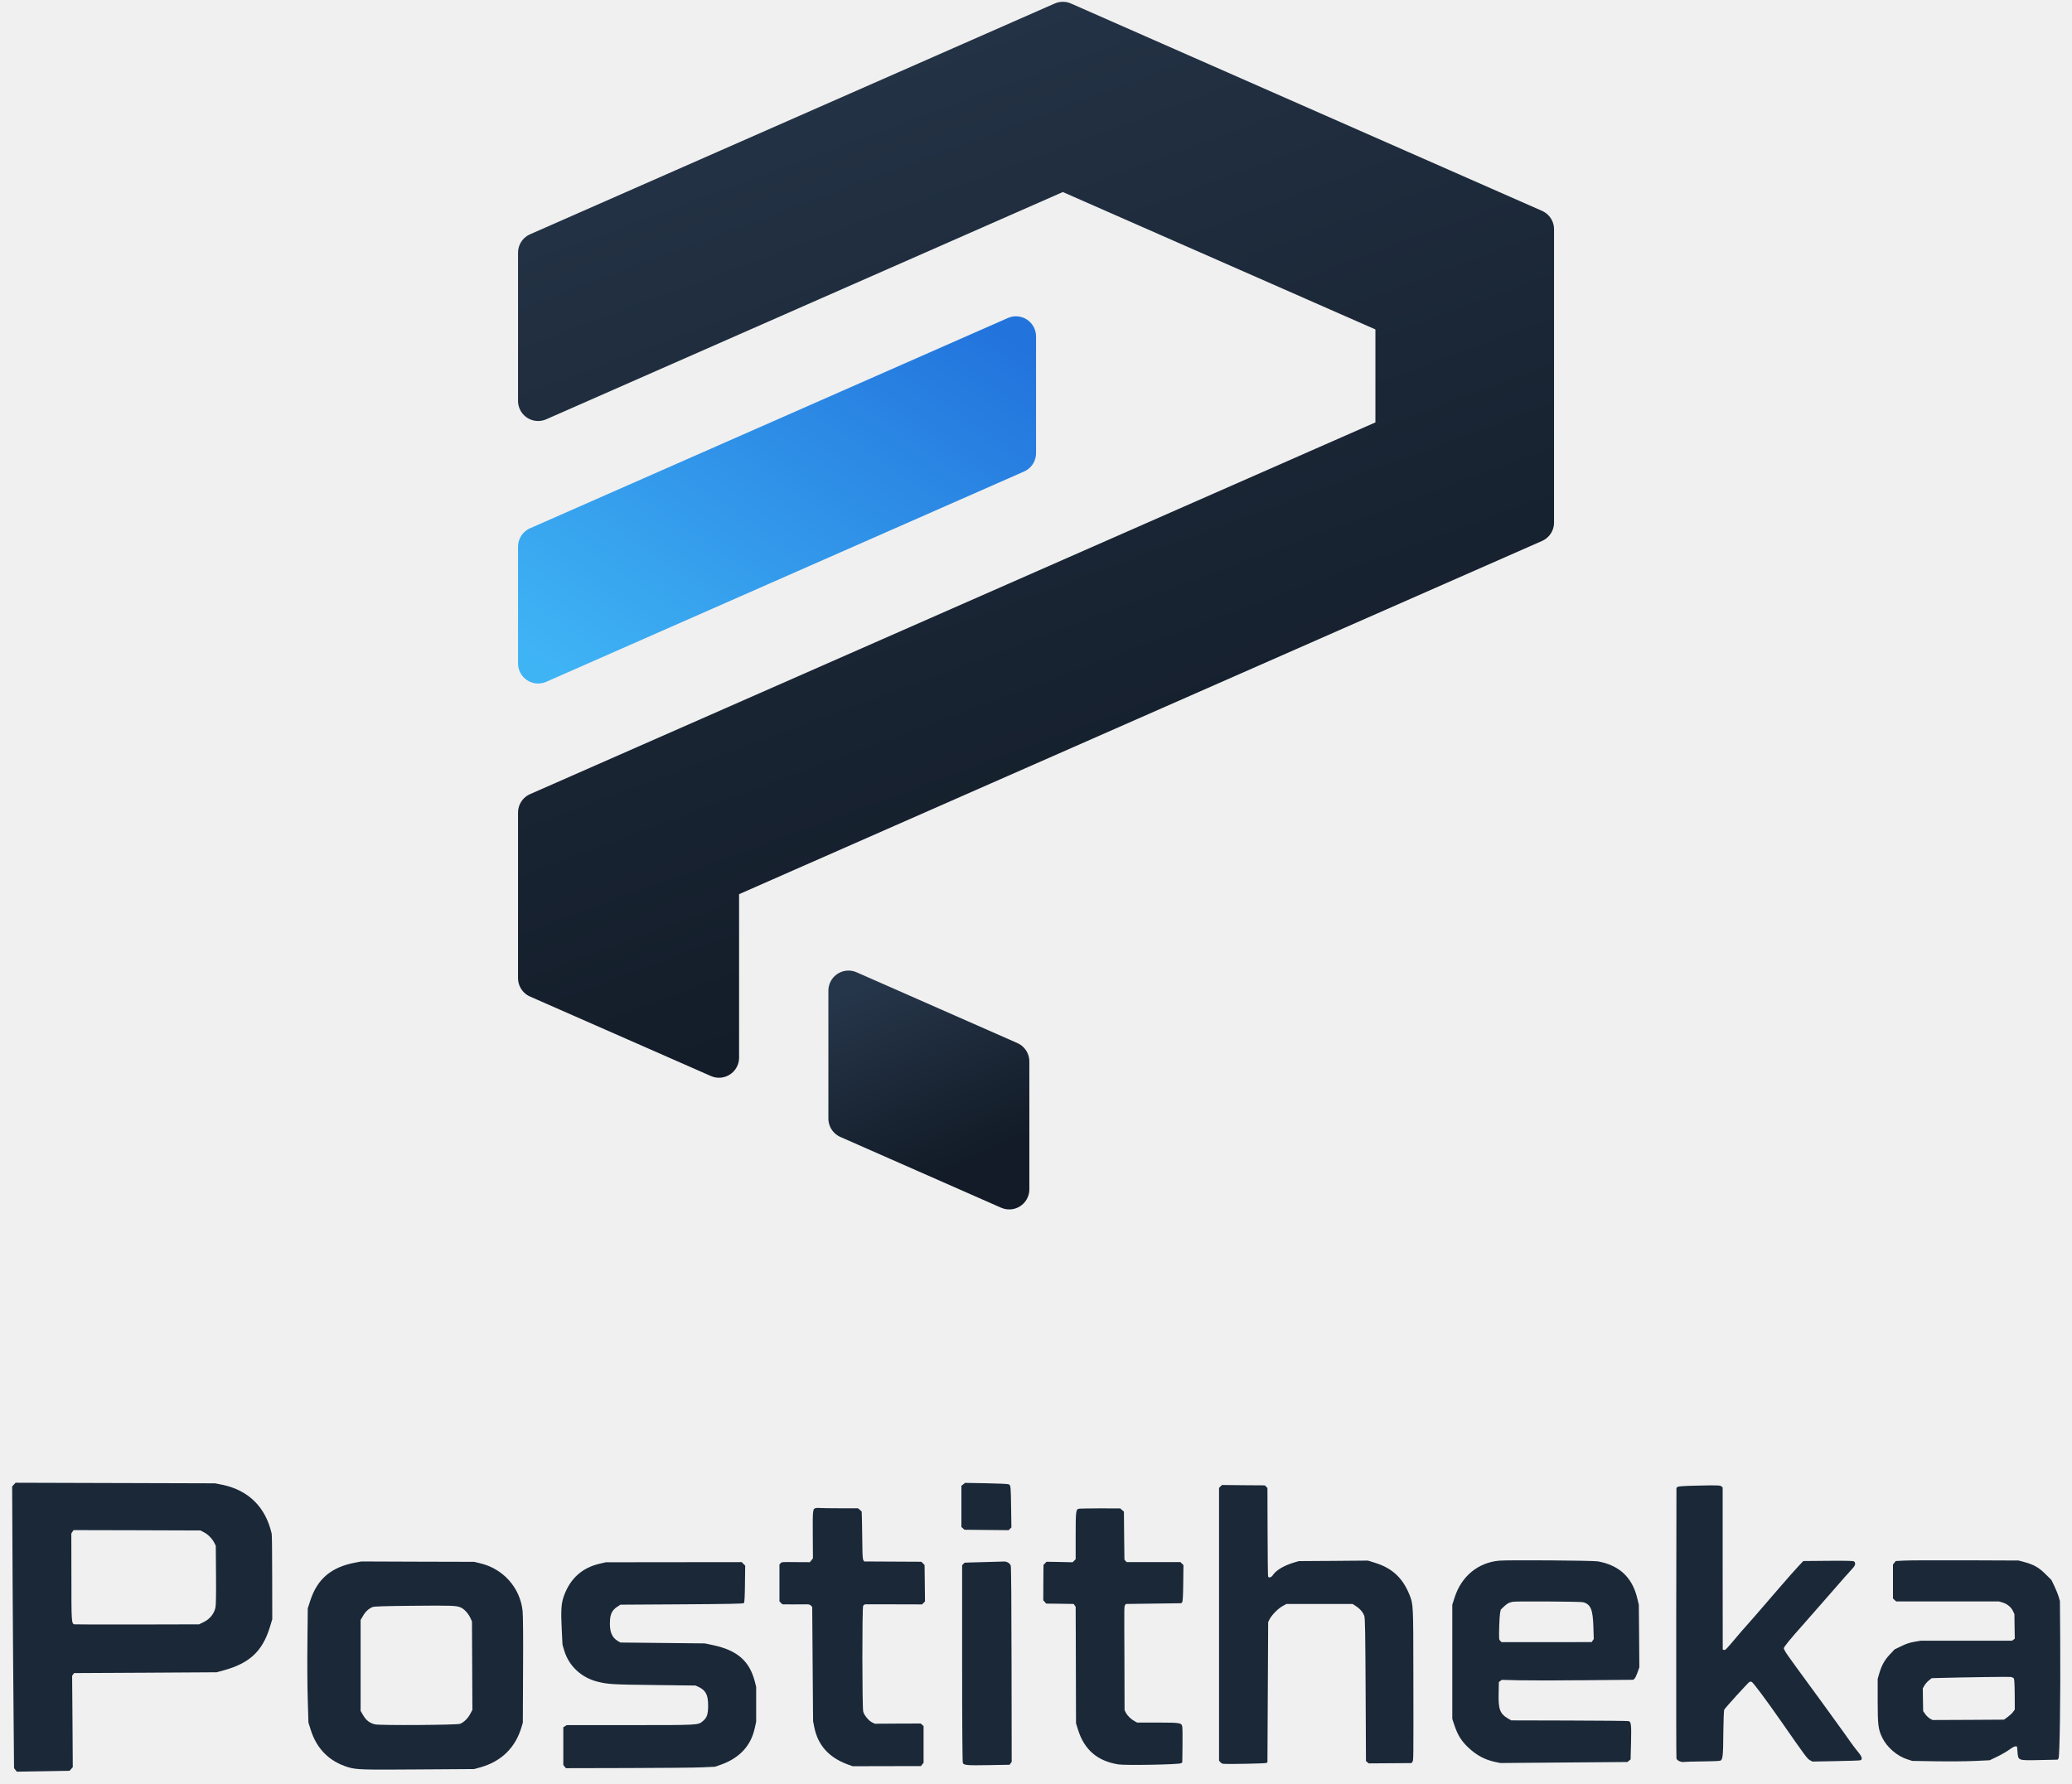
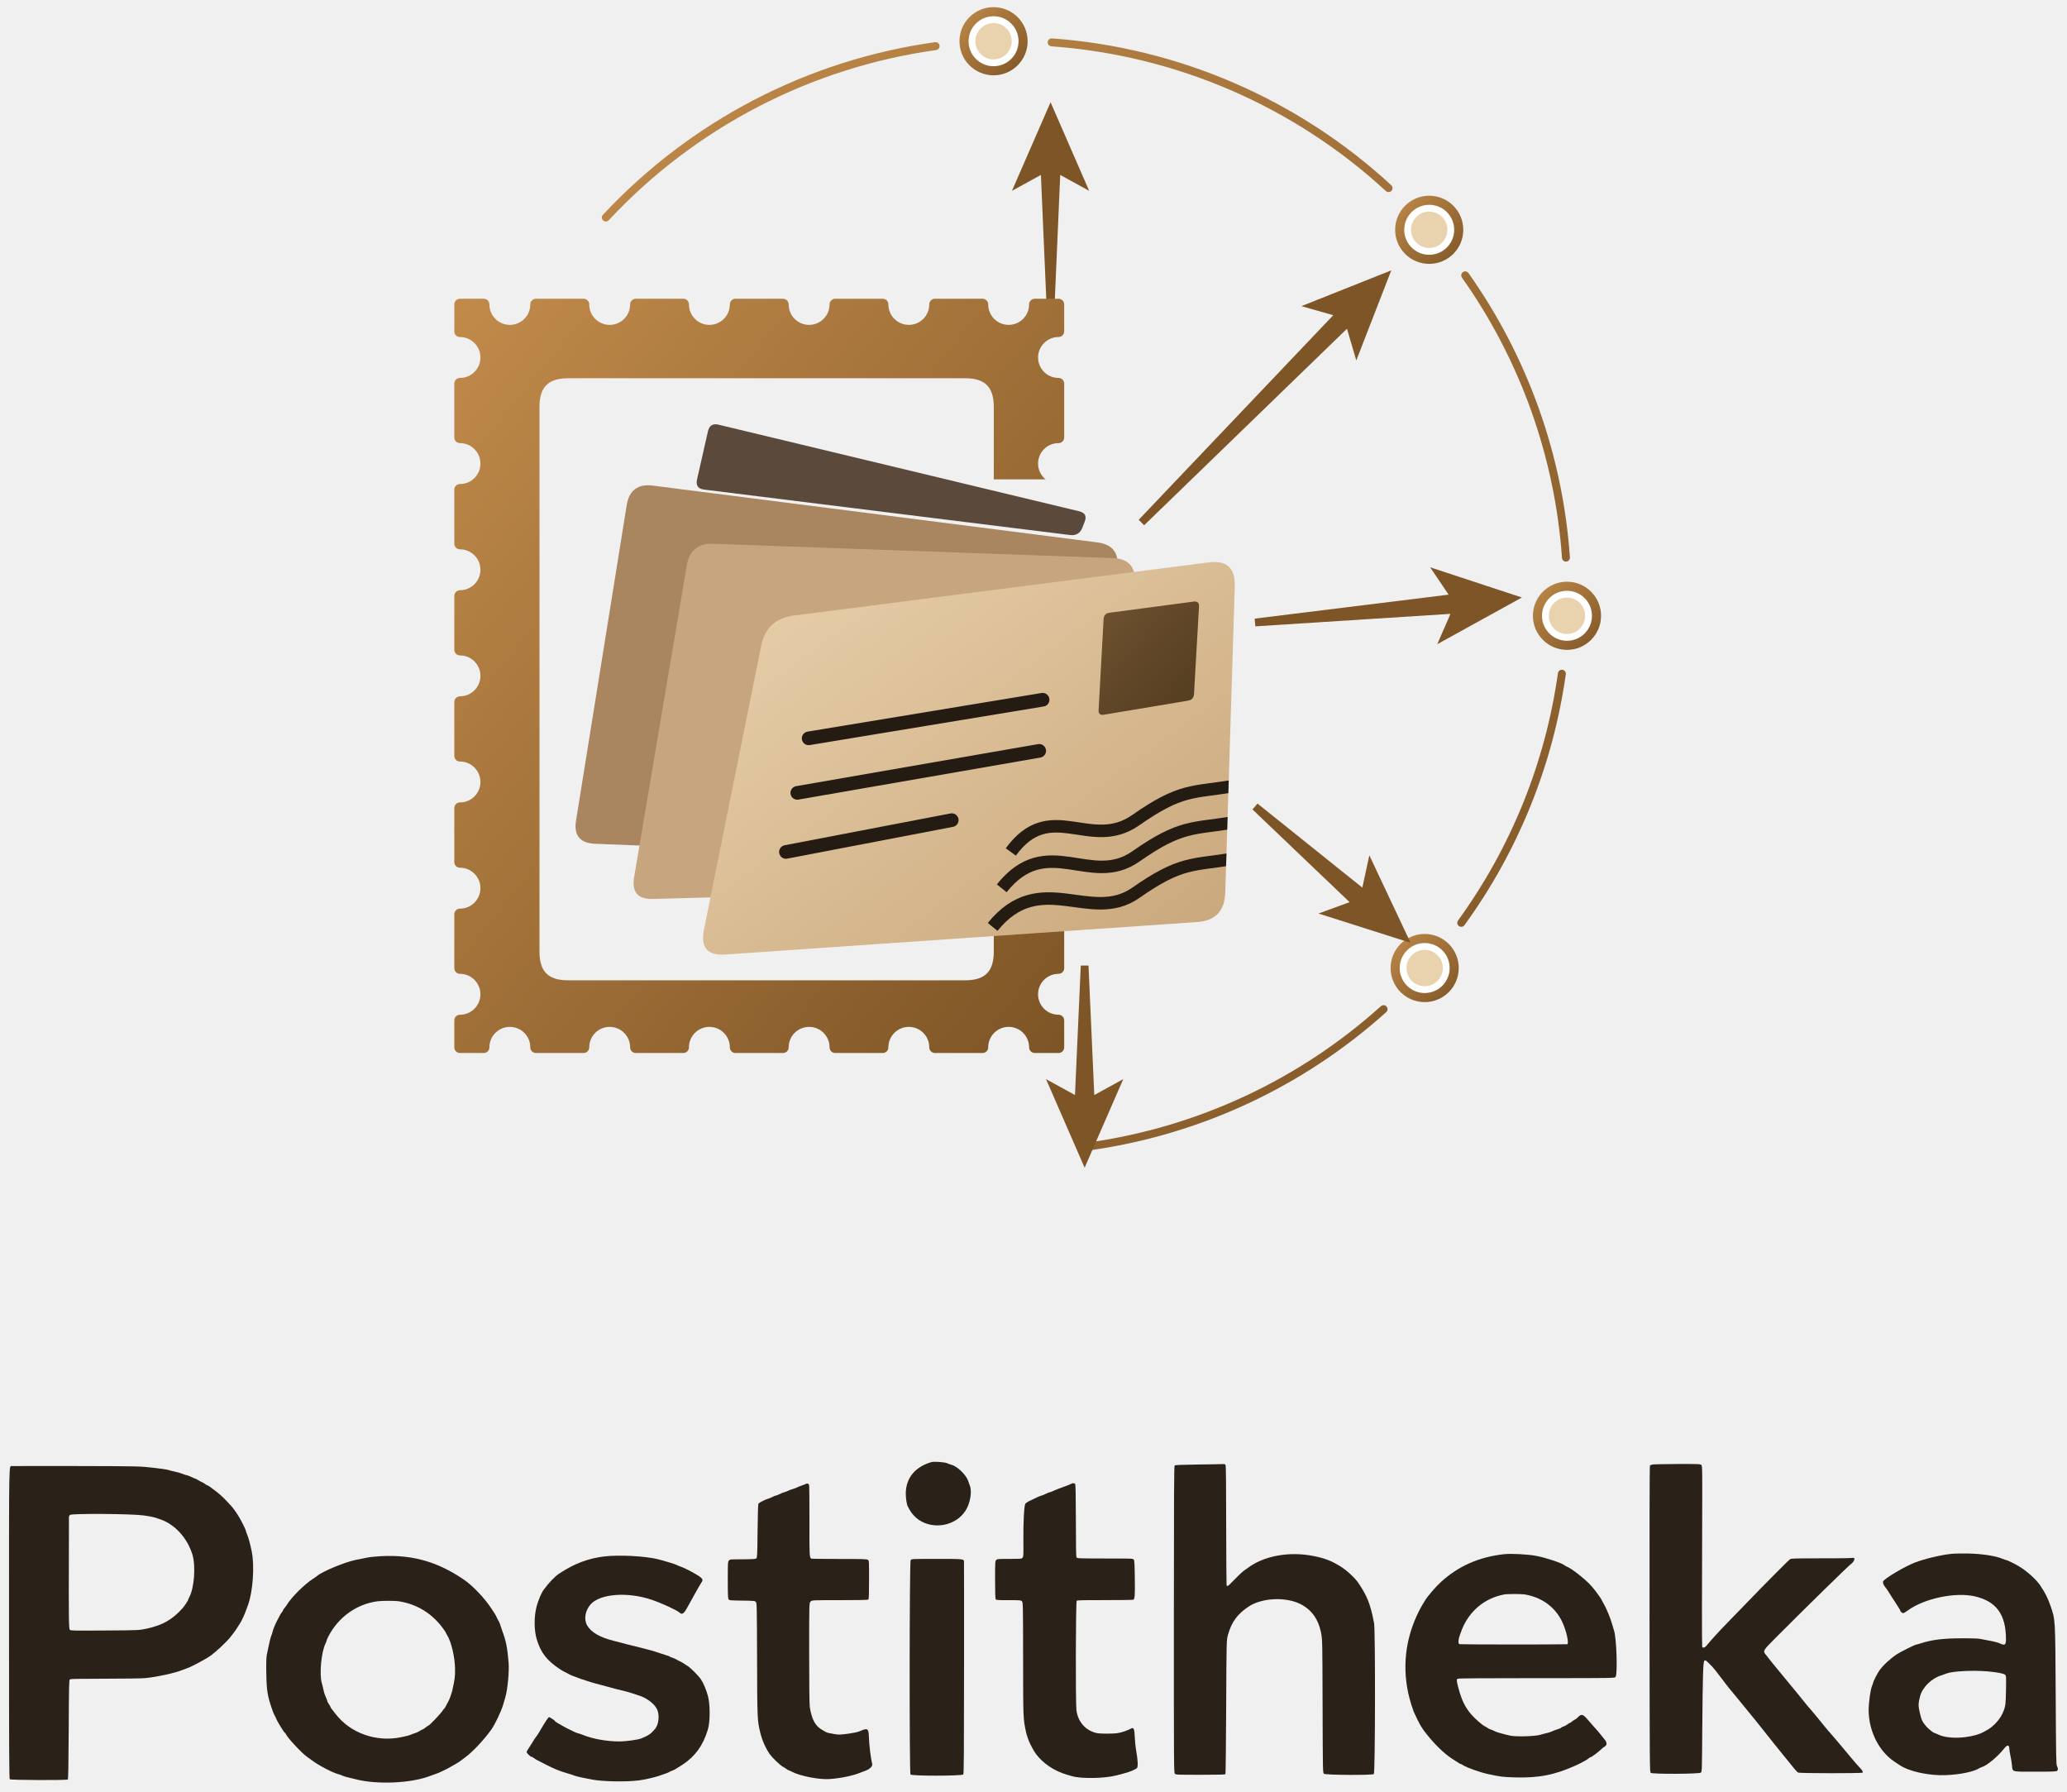
- <svg xmlns="http://www.w3.org/2000/svg" viewBox="0 0 2847.0 2450.9" role="img" aria-label="Postitheka">
-   <svg x="711.8" y="0.0" width="1423.5" height="1676.9" viewBox="0 0 464.0 546.6">
+ <svg xmlns="http://www.w3.org/2000/svg" viewBox="0 0 3658.0 3170.3" role="img" aria-label="Postitheka">
+   <svg x="783.9" y="0.0" width="2090.3" height="2090.3" viewBox="40 40 1040 1040">
    <defs>
-       <linearGradient id="pk-body" x1="0" y1="0" x2="0.35" y2="1">
-         <stop offset="0" stop-color="#26364A" />
-         <stop offset="1" stop-color="#121B27" />
+       <linearGradient id="lg" x1="0" y1="0" x2="1" y2="1">
+         <stop offset="0" stop-color="#C08A4A" />
+         <stop offset="1" stop-color="#7E5526" />
      </linearGradient>
-       <linearGradient id="pk-bar" x1="0" y1="1" x2="1" y2="0">
-         <stop offset="0" stop-color="#3FB4F5" />
-         <stop offset="1" stop-color="#2273DC" />
+       <linearGradient id="lc" x1="0" y1="0" x2="1" y2="1">
+         <stop offset="0" stop-color="#E9D2AE" />
+         <stop offset="1" stop-color="#C9A67A" />
      </linearGradient>
+       <linearGradient id="ls" x1="0" y1="0" x2="1" y2="1">
+         <stop offset="0" stop-color="#6F5230" />
+         <stop offset="1" stop-color="#523B20" />
+       </linearGradient>
+       <clipPath id="lf">
+         <path d="M320.2 608.5Q325.0 585.0 348.8 581.9L714.2 535.1Q738.0 532.0 737.2 556.0L728.8 826.0Q728.0 850.0 704.1 851.7L288.9 880.3Q265.0 882.0 269.8 858.5Z" />
+       </clipPath>
+       <mask id="lb" maskUnits="userSpaceOnUse" x="0" y="0" width="1110" height="1110">
+         <rect width="1110" height="1110" fill="#fff" />
+         <path d="M520 462H600V858H520Z" fill="#000" />
+       </mask>
    </defs>
-     <path d="M9.0 113.2 L244.0 9.8 L455.0 102.7 L455.0 234.1 L90.0 394.7 L90.0 473.8 L9.0 438.2 L9.0 364.0 L393.0 195.1 L393.0 141.7 L244.0 76.2 L9.0 179.6 Z" fill="url(#pk-body)" stroke="url(#pk-body)" stroke-width="18" stroke-linejoin="round" />
-     <path d="M148.0 443.8 L220.0 475.5 L220.0 532.8 L148.0 501.1 Z" fill="url(#pk-body)" stroke="url(#pk-body)" stroke-width="18" stroke-linejoin="round" />
-     <path d="M9.0 244.9 L223.0 150.7 L223.0 203.0 L9.0 297.2 Z" fill="url(#pk-bar)" stroke="url(#pk-bar)" stroke-width="18" stroke-linejoin="round" />
+     <path d="M183.4 231.5A489 489 0 0 1 473.8 80.6M576.0 77.3A489 489 0 0 1 872.6 205.6M940.1 282.4A489 489 0 0 1 1028.8 530.9M1025.2 633.1A489 489 0 0 1 936.6 852.4M868.2 928.4A489 489 0 0 1 609.1 1049.2" fill="none" stroke="url(#lg)" stroke-width="7" stroke-linecap="round" />
+     <circle cx="524.8" cy="76.3" r="30" fill="url(#lg)" />
+     <circle cx="524.8" cy="76.3" r="22" fill="#FFFFFF" />
+     <circle cx="524.8" cy="76.3" r="16" fill="#E9D2AE" />
+     <circle cx="908.4" cy="242.3" r="30" fill="url(#lg)" />
+     <circle cx="908.4" cy="242.3" r="22" fill="#FFFFFF" />
+     <circle cx="908.4" cy="242.3" r="16" fill="#E9D2AE" />
+     <circle cx="1029.7" cy="582.1" r="30" fill="url(#lg)" />
+     <circle cx="1029.7" cy="582.1" r="22" fill="#FFFFFF" />
+     <circle cx="1029.7" cy="582.1" r="16" fill="#E9D2AE" />
+     <circle cx="904.4" cy="892.2" r="30" fill="url(#lg)" />
+     <circle cx="904.4" cy="892.2" r="22" fill="#FFFFFF" />
+     <circle cx="904.4" cy="892.2" r="16" fill="#E9D2AE" />
+     <path d="M578.4 312.0L583.5 194.0L609.0 208.0L575.0 130.0L541.0 208.0L566.5 194.0L571.6 312.0ZM657.4 502.4L836.0 329.4L844.2 357.3L875.0 278.0L795.9 309.5L823.9 317.5L652.6 497.6ZM755.3 591.4L927.1 580.4L915.5 607.1L990.0 566.0L909.2 539.4L925.5 563.5L754.7 584.6ZM752.8 752.6L838.3 834.2L810.9 844.2L892.0 870.0L855.7 793.0L849.5 821.4L757.2 747.4ZM601.6 890.0L596.5 1004.0L571.0 990.0L605.0 1068.0L639.0 990.0L613.5 1004.0L608.4 890.0Z" fill="#7E5526" />
+     <path d="M55 308L75.9 308.0A23 23 0 0 0 121.9 308.0L163.8 308.0A23 23 0 0 0 209.8 308.0L251.6 308.0A23 23 0 0 0 297.6 308.0L339.4 308.0A23 23 0 0 0 385.4 308.0L427.2 308.0A23 23 0 0 0 473.2 308.0L515.1 308.0A23 23 0 0 0 561.1 308.0L582 308L582.0 331.7A23 23 0 0 0 582.0 377.7L582.0 425.1A23 23 0 0 0 582.0 471.1L582.0 518.6A23 23 0 0 0 582.0 564.6L582.0 612.0A23 23 0 0 0 582.0 658.0L582.0 705.4A23 23 0 0 0 582.0 751.4L582.0 798.9A23 23 0 0 0 582.0 844.9L582.0 892.3A23 23 0 0 0 582.0 938.3L582 962L561.1 962.0A23 23 0 0 0 515.1 962.0L473.2 962.0A23 23 0 0 0 427.2 962.0L385.4 962.0A23 23 0 0 0 339.4 962.0L297.6 962.0A23 23 0 0 0 251.6 962.0L209.8 962.0A23 23 0 0 0 163.8 962.0L121.9 962.0A23 23 0 0 0 75.9 962.0L55 962L55.0 938.3A23 23 0 0 0 55.0 892.3L55.0 844.9A23 23 0 0 0 55.0 798.9L55.0 751.4A23 23 0 0 0 55.0 705.4L55.0 658.0A23 23 0 0 0 55.0 612.0L55.0 564.6A23 23 0 0 0 55.0 518.6L55.0 471.1A23 23 0 0 0 55.0 425.1L55.0 377.7A23 23 0 0 0 55.0 331.7L55 308ZM150 368H500Q530 368 530 398V878Q530 908 500 908H150Q120 908 120 878V398Q120 368 150 368Z" fill="url(#lg)" stroke="url(#lg)" stroke-width="10" stroke-linejoin="round" fill-rule="evenodd" mask="url(#lb)" />
+     <path d="M273.3 419.8Q275.0 412.0 282.8 413.9L600.2 490.1Q608.0 492.0 605.0 499.4L603.0 504.6Q600.0 512.0 592.1 511.0L269.9 471.0Q262.0 470.0 263.7 462.2Z" fill="#5B4A3B" />
+     <path d="M201.8 484.7Q205.0 465.0 224.8 467.5L616.2 517.5Q636.0 520.0 633.9 539.9L608.1 780.1Q606.0 800.0 586.0 799.2L174.0 782.8Q154.0 782.0 157.2 762.3Z" fill="#A98560" />
+     <path d="M254.7 537.7Q258.0 518.0 278.0 518.7L630.0 531.3Q650.0 532.0 649.3 552.0L640.7 800.0Q640.0 820.0 620.0 820.6L225.0 831.4Q205.0 832.0 208.3 812.3Z" fill="#C7A67F" />
+     <path d="M320.2 608.5Q325.0 585.0 348.8 581.9L714.2 535.1Q738.0 532.0 737.2 556.0L728.8 826.0Q728.0 850.0 704.1 851.7L288.9 880.3Q265.0 882.0 269.8 858.5Z" fill="url(#lc)" />
+     <path d="M621.7 585.0Q622.0 580.0 627.0 579.4L701.0 569.6Q706.0 569.0 705.7 574.0L701.3 651.0Q701.0 656.0 696.1 656.8L621.9 669.2Q617.0 670.0 617.3 665.0Z" fill="url(#ls)" />
+     <path d="M362 690L568 656" stroke="#241B12" stroke-width="12" stroke-linecap="round" />
+     <path d="M352 738L565 701" stroke="#241B12" stroke-width="12" stroke-linecap="round" />
+     <path d="M342 790L488 762" stroke="#241B12" stroke-width="12" stroke-linecap="round" />
+     <g clip-path="url(#lf)">
+       <path d="M540 790C575 742 610 790 650 762S700 738 736 732" fill="none" stroke="#241B12" stroke-width="11" />
+       <path d="M532 822C572 772 610 822 650 794S700 770 736 764" fill="none" stroke="#241B12" stroke-width="11" />
+       <path d="M524 856C566 804 610 854 650 826S700 802 736 796" fill="none" stroke="#241B12" stroke-width="11" />
+     </g>
  </svg>
-   <svg x="0.0" y="2020.9" width="2847.0" height="430.0" viewBox="0 0 2847 430">
-     <g fill="#1A2838" transform="translate(-81 -52) translate(0,510) scale(0.1,-0.1)">
-       <path d="M1001 4386 l-24 -26 6 -1267 c4 -698 10 -1569 14 -1936 l6 -668 19 -25 20 -24 361 6 362 6 23 25 22 25 -4 628 -5 628 14 19 13 18 979 5 978 6 96 26 c356 97 533 261 635 588 l35 115 -1 575 c0 316 -3 586 -7 600 -82 365 -318 598 -678 673 l-100 20 -1370 4 -1371 4 -23 -25z m2615 -658 c55 -29 112 -88 141 -147 l18 -36 3 -400 c2 -269 0 -417 -8 -452 -18 -82 -77 -155 -157 -195 l-68 -33 -845 -2 c-465 -1 -854 0 -866 2 -42 9 -43 27 -43 651 l-1 598 15 23 16 23 872 -2 872 -3 51 -27z" />
-       <path d="M14045 4389 l-25 -20 0 -283 0 -283 21 -19 21 -19 304 -3 303 -3 19 19 19 19 -4 269 c-4 297 -5 309 -32 323 -10 6 -148 12 -309 15 l-291 5 -26 -20z" />
-       <path d="M17580 4360 l-20 -20 0 -1874 0 -1874 18 -21 c9 -12 28 -22 42 -23 93 -6 578 4 590 12 l15 9 5 963 5 963 19 39 c29 58 117 148 178 181 l53 30 455 0 455 0 45 -29 c57 -37 99 -86 116 -136 11 -31 14 -236 18 -1017 l5 -978 19 -15 19 -16 294 2 293 2 13 18 c15 21 15 -18 13 1219 -1 939 -1 946 -52 1073 -94 235 -239 370 -476 443 l-97 30 -475 -4 -475 -3 -73 -22 c-130 -40 -235 -102 -279 -166 -24 -37 -59 -48 -69 -23 -3 8 -6 284 -7 615 l-2 601 -18 18 -18 18 -294 2 -295 3 -20 -20z" />
-       <path d="M24113 4371 c-179 -4 -245 -9 -255 -19 l-13 -13 -3 -1847 c-1 -1016 0 -1857 3 -1870 7 -30 67 -56 109 -48 17 3 130 6 251 7 121 1 230 5 242 10 34 13 40 59 42 384 2 168 7 308 13 318 12 23 326 369 345 380 7 5 21 5 31 2 20 -7 201 -250 410 -550 328 -472 356 -509 392 -528 l35 -18 315 6 c173 3 325 8 338 11 38 8 28 50 -26 113 -26 31 -74 94 -107 141 -32 47 -122 172 -199 278 -78 106 -166 228 -196 271 -30 42 -111 153 -180 246 -69 94 -145 197 -168 230 -24 33 -72 100 -108 150 -35 49 -64 99 -64 110 0 20 88 127 269 330 39 44 199 226 355 405 155 179 299 341 319 362 39 38 48 77 23 97 -10 9 -107 11 -356 9 l-342 -3 -66 -70 c-37 -39 -162 -180 -278 -315 -300 -348 -424 -491 -456 -525 -16 -16 -68 -77 -116 -134 -140 -167 -157 -185 -175 -178 l-16 6 -1 1113 0 1113 -14 14 c-18 18 -58 19 -353 12z" />
-       <path d="M12023 4063 c-46 -9 -47 -15 -45 -363 l2 -328 -21 -27 -22 -26 -176 1 c-220 2 -207 3 -225 -16 l-16 -15 0 -255 0 -254 20 -20 20 -20 138 -1 c75 0 160 0 187 1 38 1 55 -3 68 -18 l17 -18 6 -785 6 -784 18 -91 c50 -241 200 -408 451 -502 l74 -27 469 1 469 1 19 23 18 22 0 253 0 252 -19 17 -20 18 -315 -1 -316 -2 -35 17 c-48 23 -111 99 -124 149 -15 59 -16 1426 -1 1454 6 12 21 21 33 21 12 1 192 0 399 0 l377 -1 21 21 20 20 -3 250 -3 250 -22 23 -23 22 -392 2 -392 2 -12 18 c-9 12 -13 71 -14 207 -1 105 -3 252 -5 326 l-4 135 -25 23 -26 22 -248 0 c-137 0 -261 2 -277 4 -16 2 -39 2 -51 -1z" />
-       <path d="M15624 4052 c-31 -20 -34 -54 -34 -371 l0 -321 -21 -21 -21 -21 -179 4 -178 3 -22 -21 -21 -22 -2 -243 -1 -244 20 -22 20 -23 188 -2 189 -3 14 -19 14 -20 2 -515 c1 -284 2 -644 2 -801 l1 -285 28 -90 c86 -274 266 -429 553 -475 97 -16 837 -2 862 16 l17 12 3 229 c2 125 0 243 -3 260 -10 55 -22 57 -335 58 l-285 0 -35 19 c-48 25 -98 74 -120 116 l-18 36 -2 699 c-3 766 -4 724 10 745 l9 15 381 5 382 5 12 16 c8 12 12 91 14 262 l3 246 -21 21 -20 20 -369 0 -370 0 -15 16 c-9 8 -16 18 -16 22 0 4 -2 153 -4 331 l-3 325 -26 22 -25 22 -284 1 c-156 0 -288 -3 -294 -7z" />
-       <path d="M21409 3340 c-291 -27 -517 -213 -611 -503 l-33 -102 0 -785 0 -785 33 -98 c44 -129 97 -212 193 -301 111 -103 223 -162 362 -192 l72 -15 873 7 874 7 21 18 22 17 6 234 c6 245 1 285 -34 293 -12 3 -380 7 -817 8 l-795 2 -47 27 c-109 65 -132 127 -126 351 l3 149 20 15 20 15 242 -6 c133 -3 540 -3 904 1 l662 6 17 17 c10 10 28 48 41 86 l24 69 -3 430 -4 430 -24 99 c-70 279 -248 444 -537 496 -67 13 -1241 21 -1358 10z m1154 -571 c105 -29 134 -101 141 -345 l5 -161 -15 -21 -14 -21 -619 -1 -619 0 -16 16 c-9 8 -17 23 -17 32 -5 58 4 306 12 349 l10 51 49 46 c26 25 61 48 77 51 15 4 33 8 38 10 28 9 934 4 968 -6z" />
-       <path d="M26972 3341 l-114 -6 -19 -24 -19 -23 0 -234 0 -233 22 -21 22 -20 706 0 706 0 50 -15 c62 -18 117 -63 143 -117 l20 -43 2 -169 3 -168 -19 -14 -19 -14 -627 0 -626 0 -89 -15 c-64 -11 -115 -28 -180 -60 l-91 -44 -68 -72 c-72 -77 -112 -150 -145 -265 l-20 -69 0 -300 c0 -338 8 -395 64 -510 66 -133 205 -252 346 -296 l65 -21 320 -5 c176 -3 415 -1 532 4 l212 10 102 49 c57 27 132 71 168 97 38 28 73 47 85 45 l21 -3 6 -70 c10 -125 1 -122 317 -115 l234 5 13 18 c16 23 28 835 23 1612 l-4 550 -17 58 c-9 32 -36 97 -58 145 l-42 87 -81 80 c-91 91 -162 131 -291 166 l-80 21 -730 3 c-401 1 -781 0 -843 -4z m1506 -1616 c10 -9 13 -63 15 -222 l1 -209 -22 -31 c-12 -18 -46 -49 -74 -70 l-52 -38 -491 -3 -490 -2 -35 18 c-19 11 -48 38 -65 61 l-30 43 -3 156 -2 157 22 39 c13 22 40 53 61 70 l39 31 111 3 c308 9 955 18 977 14 14 -3 31 -10 38 -17z" />
-       <path d="M5695 3314 c-331 -61 -523 -222 -621 -521 l-35 -108 -5 -480 c-3 -264 -1 -617 5 -785 l9 -305 30 -95 c81 -264 257 -441 517 -519 112 -34 198 -36 985 -30 l745 5 80 22 c295 82 489 272 573 562 l16 55 3 714 c3 450 0 753 -6 818 -33 322 -269 586 -591 659 l-75 18 -775 2 -775 3 -80 -15z m1445 -617 c47 -20 104 -81 132 -142 l23 -50 3 -608 3 -608 -32 -59 c-31 -58 -84 -110 -136 -132 -38 -17 -1092 -24 -1169 -8 -70 15 -125 56 -165 127 l-34 58 0 625 0 625 33 56 c32 57 76 98 129 121 21 10 164 14 553 18 540 5 600 3 660 -23z" />
-       <path d="M14320 3320 c-140 -3 -256 -7 -257 -8 -1 -1 -9 -9 -17 -18 l-16 -16 0 -1350 c0 -877 4 -1357 10 -1369 17 -31 58 -34 356 -29 l286 5 14 20 15 20 -2 1334 c-1 865 -5 1344 -11 1363 -12 33 -55 59 -95 56 -15 -1 -143 -5 -283 -8z" />
-       <path d="M9055 3300 c-244 -56 -407 -201 -495 -440 -39 -107 -45 -199 -31 -475 l10 -200 25 -84 c64 -210 235 -369 456 -424 146 -36 198 -39 770 -46 l575 -7 35 -15 c106 -48 140 -110 140 -259 0 -124 -16 -169 -76 -218 -63 -52 -53 -52 -988 -52 l-879 0 -24 -15 -23 -15 0 -259 0 -259 18 -22 18 -22 854 2 c470 1 932 5 1025 10 l170 8 72 25 c262 92 419 259 473 503 l20 89 0 241 0 240 -20 78 c-73 277 -239 422 -563 493 l-122 26 -580 6 -580 6 -35 20 c-87 52 -118 135 -108 291 6 87 34 138 100 181 l42 28 842 5 c638 4 846 8 855 17 9 9 13 85 15 263 l3 252 -24 24 -24 24 -933 -1 -933 -1 -80 -18z" />
+   <svg x="0.0" y="2570.3" width="3658.0" height="600.0" viewBox="0 0 3658 600">
+     <g fill="#2A2118" transform="translate(-33 -20) translate(0,642) scale(0.1,-0.1)">
+       <path d="M16815 6053 c-291 -83 -455 -284 -455 -557 0 -86 16 -192 34 -226 8 -14 23 -42 34 -62 33 -62 102 -137 163 -178 268 -178 647 -105 822 157 84 125 123 339 81 448 -9 22 -22 59 -29 82 -36 110 -195 263 -300 289 -16 4 -50 16 -74 27 -45 20 -230 33 -276 20z" />
+       <path d="M21533 6010 c-311 -4 -405 -8 -415 -18 -11 -11 -13 -515 -14 -2724 0 -2613 0 -2712 18 -2730 17 -17 45 -18 452 -18 337 0 437 3 443 12 4 7 10 544 13 1193 5 1180 5 1180 34 1280 63 223 174 370 372 497 221 142 606 167 866 58 225 -96 362 -276 410 -545 20 -105 21 -163 24 -1285 4 -1175 4 -1175 25 -1192 27 -23 852 -28 882 -5 25 18 28 2542 4 2672 -64 333 -121 479 -279 711 -61 91 -216 232 -323 296 -168 100 -276 141 -475 180 -434 85 -884 0 -1170 -221 -19 -14 -47 -34 -62 -44 -23 -15 -120 -109 -242 -234 -34 -35 -51 -41 -59 -19 -3 7 -6 485 -7 1061 0 678 -4 1054 -11 1066 -7 14 -19 18 -47 17 -20 -2 -218 -5 -439 -8z" />
+       <path d="M29576 6010 c-21 -4 -42 -13 -47 -21 -6 -8 -8 -1092 -7 -2717 3 -2663 3 -2704 22 -2718 33 -24 856 -21 885 4 21 17 21 20 26 752 8 980 15 1204 37 1227 17 16 21 14 80 -43 35 -32 83 -85 108 -117 25 -32 60 -77 77 -100 18 -23 42 -53 52 -67 11 -14 41 -54 67 -89 27 -35 57 -74 69 -87 11 -13 30 -36 43 -51 12 -15 64 -78 115 -140 200 -242 443 -542 554 -686 18 -23 42 -53 53 -67 46 -56 149 -183 210 -260 36 -44 75 -93 88 -108 12 -15 45 -55 73 -90 28 -34 60 -67 70 -73 27 -14 1127 -15 1141 -1 13 13 -7 47 -60 100 -20 20 -82 91 -137 157 -54 66 -139 167 -188 225 -49 58 -103 122 -121 143 -17 21 -40 48 -52 60 -21 22 -88 101 -125 147 -100 125 -207 254 -244 295 -16 18 -40 46 -53 61 -13 16 -52 65 -88 109 -36 44 -76 94 -89 110 -67 83 -174 213 -305 370 -80 96 -161 195 -180 221 -19 26 -48 62 -63 80 -64 75 -63 77 159 300 583 584 1304 1290 1348 1319 32 21 60 71 52 92 -5 13 -16 14 -58 9 -28 -4 -275 -7 -549 -6 -420 0 -504 -2 -527 -14 -24 -12 -401 -392 -779 -783 -48 -50 -192 -199 -320 -330 -197 -203 -275 -289 -393 -430 -20 -24 -54 -30 -66 -12 -3 6 -5 340 -4 742 1 403 3 1121 4 1596 3 831 2 865 -16 883 -17 17 -40 18 -421 17 -221 -1 -419 -5 -441 -9z" />
+       <path d="M543 5982 c-57 -8 -53 194 -53 -2788 0 -2344 2 -2743 14 -2753 19 -16 1011 -20 1027 -4 7 7 12 305 15 884 4 804 6 875 21 887 13 9 153 12 617 12 335 0 650 5 711 10 209 20 540 92 665 145 30 12 66 26 80 30 60 17 329 160 413 220 100 71 286 245 352 329 17 21 41 53 55 70 24 29 65 91 121 181 30 48 81 159 107 235 11 30 24 69 31 85 86 235 118 684 67 940 -25 128 -58 249 -82 306 -13 31 -24 63 -24 70 0 14 -67 150 -106 217 -54 94 -111 174 -164 232 -14 14 -45 49 -71 76 -52 56 -140 136 -196 177 -21 15 -58 43 -83 62 -25 19 -50 35 -57 35 -6 0 -24 10 -40 23 -15 13 -44 30 -63 37 -19 8 -50 25 -69 37 -19 13 -39 23 -45 23 -6 0 -38 14 -71 30 -33 16 -68 30 -78 30 -10 0 -43 11 -75 24 -31 13 -92 31 -136 40 -43 9 -97 22 -120 30 -23 8 -147 26 -276 40 -235 26 -235 26 -1350 29 -613 1 -1125 1 -1137 -1z m2331 -873 c82 -11 167 -27 190 -35 22 -8 63 -22 90 -30 263 -83 494 -333 583 -634 59 -198 30 -586 -56 -745 -11 -22 -21 -44 -21 -49 0 -12 -67 -112 -97 -146 -183 -205 -348 -299 -628 -362 -140 -31 -140 -31 -746 -35 -552 -4 -608 -3 -623 12 -18 19 -21 204 -17 1340 1 352 1 648 1 658 0 9 8 25 18 35 28 28 1090 21 1306 -9z" />
+       <path d="M14587 5665 c-13 -7 -49 -21 -78 -30 -30 -10 -63 -24 -74 -31 -11 -6 -45 -19 -75 -28 -30 -8 -73 -24 -95 -36 -21 -11 -46 -20 -55 -20 -8 0 -42 -14 -75 -30 -33 -16 -67 -30 -76 -30 -9 0 -37 -11 -62 -25 -25 -13 -63 -29 -84 -34 -44 -12 -146 -65 -161 -84 -6 -7 -12 -190 -15 -481 -4 -416 -7 -470 -21 -485 -14 -14 -47 -16 -234 -18 -259 -2 -228 1 -252 -23 -19 -19 -20 -33 -20 -343 0 -263 3 -327 14 -343 13 -18 30 -19 239 -22 212 -3 226 -4 243 -24 18 -19 19 -61 22 -1002 3 -1058 4 -1101 57 -1312 35 -143 100 -286 175 -389 45 -61 181 -190 224 -212 17 -9 45 -27 62 -39 17 -13 35 -24 40 -24 5 0 30 -11 54 -24 149 -79 494 -146 679 -131 204 16 405 59 546 116 28 12 68 27 91 35 64 23 118 77 110 111 -30 132 -53 324 -60 502 -5 131 -25 142 -156 84 -38 -17 -105 -31 -211 -46 -151 -20 -159 -20 -258 -4 -57 9 -113 22 -126 29 -12 7 -42 24 -66 37 -128 69 -192 183 -228 411 -7 42 -11 386 -11 953 0 888 0 888 25 912 24 25 24 25 518 25 370 0 496 3 505 12 9 9 12 100 12 350 0 338 0 338 -23 352 -19 13 -93 15 -502 15 -264 0 -487 2 -496 6 -34 13 -36 49 -34 665 0 338 -2 625 -6 636 -10 28 -31 35 -62 19z" />
+       <path d="M19285 5668 c-18 -11 -46 -22 -225 -88 -41 -15 -88 -35 -105 -44 -16 -9 -37 -16 -45 -16 -9 0 -42 -13 -75 -30 -33 -16 -66 -30 -73 -30 -13 0 -112 -44 -221 -98 -29 -15 -59 -36 -66 -47 -21 -32 -37 -330 -34 -647 3 -267 1 -289 -16 -308 -17 -19 -30 -20 -232 -20 -200 0 -214 -1 -233 -20 -19 -19 -20 -33 -20 -346 0 -205 4 -332 10 -345 10 -18 23 -19 229 -19 209 0 219 -1 237 -21 18 -20 19 -52 20 -1018 1 -1068 0 -1056 54 -1306 10 -47 55 -171 72 -200 6 -11 22 -42 36 -69 76 -157 238 -309 427 -401 84 -41 126 -57 278 -100 166 -48 582 -40 787 15 41 11 100 26 130 34 106 27 214 73 233 98 20 27 13 144 -19 323 -8 44 -18 140 -21 213 -7 159 -19 187 -69 159 -57 -32 -166 -69 -232 -79 -91 -14 -316 -14 -377 1 -195 45 -329 198 -355 404 -17 141 -13 1922 5 1937 11 9 134 12 502 11 268 -1 494 3 501 7 25 17 29 80 25 383 -3 235 -7 309 -18 325 -13 21 -17 21 -506 21 -474 1 -494 1 -506 20 -10 14 -13 158 -13 647 -1 391 -5 636 -11 648 -11 20 -44 23 -74 6z" />
+       <path d="M34870 4430 c-181 -18 -468 -85 -645 -152 -180 -67 -555 -290 -570 -338 -7 -23 11 -69 39 -100 13 -14 41 -54 62 -90 22 -36 47 -76 57 -90 10 -14 36 -54 59 -90 22 -36 51 -81 64 -101 13 -19 24 -40 24 -45 0 -16 34 -44 52 -44 9 0 44 20 78 46 291 214 844 331 1190 251 379 -88 548 -319 550 -754 0 -107 -18 -120 -109 -78 -30 14 -95 32 -145 41 -50 8 -125 23 -166 32 -61 14 -127 17 -360 17 -320 0 -523 -24 -718 -86 -51 -16 -97 -29 -103 -29 -15 0 -275 -131 -324 -163 -121 -80 -249 -198 -314 -290 -34 -47 -111 -198 -111 -216 0 -6 -11 -37 -24 -69 -25 -60 -56 -289 -56 -417 0 -368 180 -728 454 -911 39 -26 82 -55 96 -64 169 -113 523 -189 820 -176 241 9 489 60 582 119 13 8 34 18 48 22 92 27 282 184 396 328 59 75 94 71 94 -10 0 -15 9 -68 19 -118 11 -49 23 -123 27 -163 12 -126 -20 -117 411 -117 302 0 371 2 386 14 21 18 22 43 0 84 -15 29 -17 137 -23 1257 -8 1372 -5 1330 -94 1585 -46 133 -90 220 -179 354 -71 107 -236 255 -382 343 -74 44 -205 108 -223 108 -7 0 -38 11 -70 24 -119 50 -364 87 -597 91 -115 2 -248 0 -295 -5z m630 -2080 c176 -15 292 -38 315 -60 18 -18 19 -33 16 -237 -1 -120 -6 -247 -11 -283 -21 -148 -108 -294 -241 -401 -39 -32 -59 -45 -149 -94 -73 -39 -174 -68 -309 -87 -186 -26 -381 -9 -487 43 -33 16 -65 29 -70 29 -16 0 -108 73 -144 115 -69 79 -87 117 -116 248 -28 122 -27 158 6 286 40 157 203 318 375 370 22 7 63 22 92 33 108 42 464 60 723 38z" />
+       <path d="M26945 4423 c-445 -50 -806 -210 -1118 -495 -83 -75 -228 -243 -272 -314 -76 -122 -102 -170 -152 -278 -229 -499 -263 -1043 -99 -1567 20 -63 40 -123 45 -134 104 -224 133 -276 220 -386 150 -190 315 -350 451 -440 108 -71 154 -99 163 -99 5 0 21 -8 35 -18 69 -46 308 -131 458 -162 214 -45 256 -50 459 -56 425 -13 714 44 1085 213 41 19 84 39 95 46 11 6 43 24 71 39 29 16 57 35 64 43 7 8 18 15 25 15 19 0 137 88 203 151 15 14 39 33 55 42 41 26 37 72 -11 128 -21 24 -45 54 -53 66 -16 24 -91 111 -147 171 -18 20 -63 71 -100 115 -77 90 -109 97 -165 37 -15 -17 -45 -39 -66 -49 -20 -11 -43 -27 -50 -35 -8 -9 -19 -16 -25 -16 -6 0 -28 -14 -50 -30 -21 -16 -51 -32 -66 -35 -16 -3 -34 -13 -41 -21 -6 -8 -37 -21 -68 -30 -31 -9 -73 -25 -93 -35 -21 -11 -61 -24 -90 -30 -29 -6 -82 -20 -118 -31 -90 -28 -441 -38 -540 -14 -142 33 -247 63 -270 78 -14 9 -43 21 -65 28 -22 7 -49 20 -60 29 -11 10 -32 22 -46 28 -43 18 -169 129 -241 210 -106 122 -169 249 -224 453 -39 145 -41 166 -15 180 13 7 468 10 1400 10 1380 0 1380 0 1393 23 37 64 15 703 -29 821 -8 22 -23 73 -33 111 -23 89 -105 289 -141 345 -5 8 -19 35 -32 60 -12 25 -30 56 -40 70 -90 127 -127 173 -194 242 -108 111 -317 271 -390 299 -15 6 -35 16 -43 24 -47 41 -312 130 -495 167 -149 29 -453 46 -580 31z m381 -714 c292 -53 519 -218 644 -469 79 -160 135 -409 92 -410 -243 -7 -1892 -5 -1904 1 -34 18 -18 110 47 268 133 323 400 544 736 610 64 13 315 13 385 0z" />
+       <path d="M11030 4384 c-290 -34 -533 -126 -798 -300 -80 -52 -188 -164 -277 -286 -45 -60 -96 -181 -128 -298 -47 -172 -47 -423 1 -580 72 -240 179 -378 412 -532 30 -20 69 -42 85 -49 17 -7 41 -20 54 -28 74 -46 370 -148 571 -197 36 -9 101 -26 145 -39 77 -22 175 -48 315 -81 36 -9 90 -25 120 -36 30 -11 75 -25 100 -33 139 -41 277 -144 326 -242 54 -109 31 -294 -46 -365 -10 -10 -22 -23 -27 -30 -15 -24 -93 -79 -130 -92 -21 -8 -53 -22 -71 -31 -45 -23 -273 -55 -392 -55 -217 0 -467 44 -635 112 -27 11 -70 26 -96 32 -25 7 -63 23 -85 35 -21 11 -55 28 -74 36 -19 8 -60 30 -92 48 -31 17 -79 45 -107 61 -28 16 -51 33 -51 37 0 10 -88 69 -103 69 -14 0 -68 -82 -172 -261 -16 -28 -41 -65 -55 -83 -15 -17 -46 -65 -70 -106 -25 -41 -57 -93 -72 -114 -16 -21 -28 -46 -28 -54 0 -18 66 -82 84 -82 7 0 26 -10 42 -22 28 -23 49 -35 207 -114 167 -85 241 -115 397 -161 47 -13 101 -31 120 -39 34 -14 154 -40 310 -69 195 -35 580 -43 820 -15 86 10 268 50 350 77 142 48 179 62 201 76 13 8 35 18 49 22 25 7 58 27 173 100 226 146 370 344 454 625 42 140 42 442 1 596 -30 111 -82 233 -129 301 -40 57 -173 191 -224 224 -103 67 -139 89 -147 89 -5 0 -25 11 -46 24 -20 14 -56 29 -79 36 -23 6 -45 15 -48 20 -3 5 -32 17 -63 25 -31 9 -86 26 -122 39 -76 28 -188 60 -320 92 -234 57 -269 66 -340 86 -41 11 -100 26 -130 33 -259 63 -417 153 -490 280 -61 107 -34 264 65 374 169 186 659 221 1080 77 179 -61 446 -184 490 -226 43 -41 76 -22 130 76 17 30 77 138 134 241 57 104 112 199 122 212 38 48 26 73 -55 125 -100 63 -238 134 -305 157 -29 10 -59 23 -65 27 -17 13 -227 78 -346 107 -224 55 -686 79 -940 49z" />
+       <path d="M6950 4379 c-90 -9 -122 -14 -335 -59 -192 -41 -579 -202 -670 -279 -11 -10 -47 -35 -80 -56 -154 -101 -377 -323 -461 -461 -11 -19 -30 -44 -42 -57 -12 -13 -22 -28 -22 -34 0 -6 -11 -24 -24 -40 -13 -15 -33 -48 -44 -73 -12 -25 -26 -52 -31 -60 -24 -38 -81 -174 -87 -208 -4 -20 -13 -50 -21 -65 -13 -27 -47 -170 -80 -337 -11 -58 -13 -135 -10 -335 5 -310 21 -408 111 -661 11 -33 28 -71 37 -85 9 -13 20 -35 24 -49 12 -40 141 -252 157 -258 5 -2 16 -18 25 -35 36 -70 288 -337 368 -390 22 -15 60 -42 85 -61 115 -88 366 -219 470 -246 25 -7 57 -18 72 -26 15 -8 56 -20 90 -28 35 -8 99 -23 143 -35 374 -97 972 -72 1310 56 22 9 69 26 105 38 36 12 79 30 95 39 17 9 46 23 65 31 32 14 66 33 200 110 25 14 59 36 75 48 17 12 56 42 89 66 133 99 326 304 459 488 66 92 178 327 213 448 8 28 26 88 39 135 39 137 68 448 56 602 -23 272 -46 389 -112 563 -10 28 -26 75 -35 105 -9 30 -22 62 -29 70 -7 8 -20 33 -29 55 -10 22 -27 56 -40 75 -13 19 -41 62 -62 95 -116 178 -330 403 -480 505 -502 343 -977 465 -1594 409z m440 -789 c327 -52 599 -223 793 -498 20 -28 37 -55 37 -58 0 -4 10 -23 23 -43 74 -118 138 -391 140 -596 2 -137 -3 -176 -48 -380 -13 -58 -55 -174 -75 -205 -6 -8 -22 -39 -36 -68 -15 -28 -29 -52 -33 -52 -4 0 -14 -13 -23 -28 -32 -54 -239 -272 -258 -272 -4 0 -27 -16 -51 -35 -24 -19 -49 -35 -55 -35 -6 0 -27 -11 -47 -25 -20 -13 -59 -31 -85 -39 -27 -8 -62 -21 -78 -29 -16 -8 -92 -28 -169 -43 -435 -89 -892 72 -1151 406 -21 28 -51 66 -66 84 -16 19 -28 38 -28 43 0 6 -13 30 -30 54 -16 24 -30 51 -30 60 0 8 -11 38 -25 65 -13 27 -32 82 -40 124 -8 41 -22 97 -30 123 -46 154 -9 555 66 700 10 21 19 44 19 51 0 8 16 45 36 83 179 338 496 563 864 613 84 11 307 11 380 0z" />
+       <path d="M16446 4318 c-22 -32 -24 -3763 -3 -3793 21 -28 913 -27 934 1 11 15 13 361 14 1883 1 1026 0 1875 -1 1886 -4 44 -10 45 -481 45 -448 0 -448 0 -463 -22z" />
    </g>
  </svg>
</svg>
